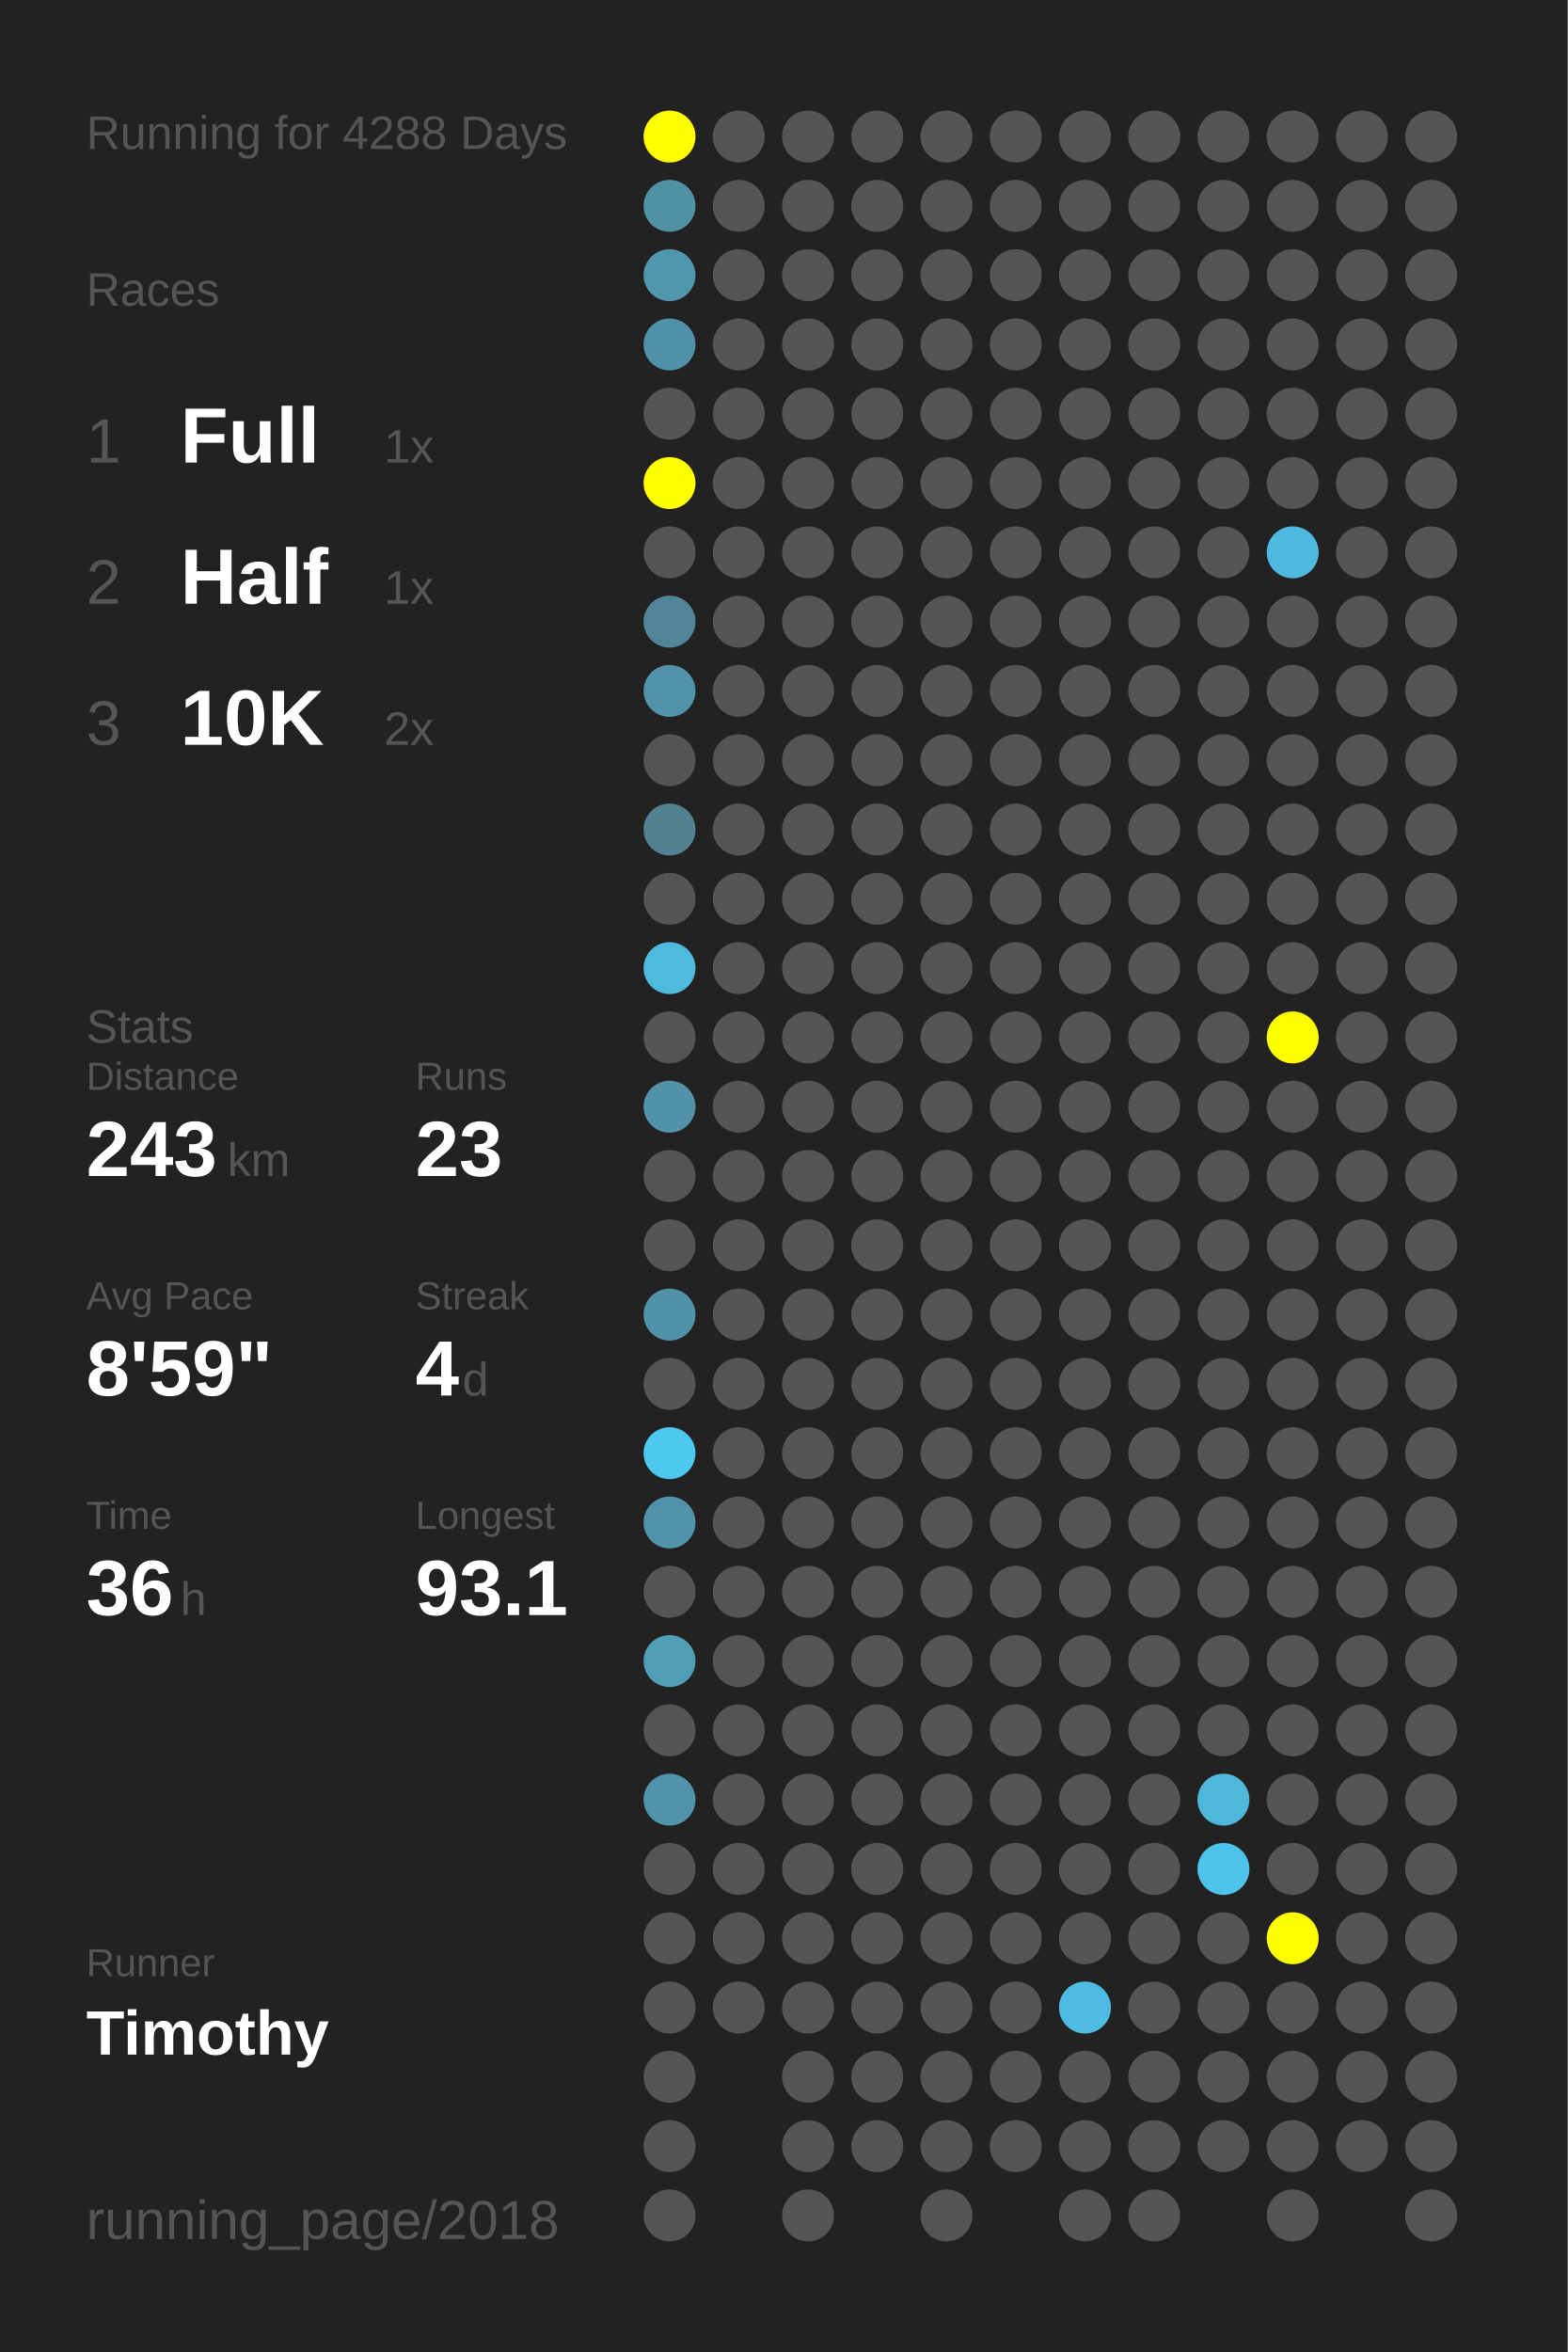
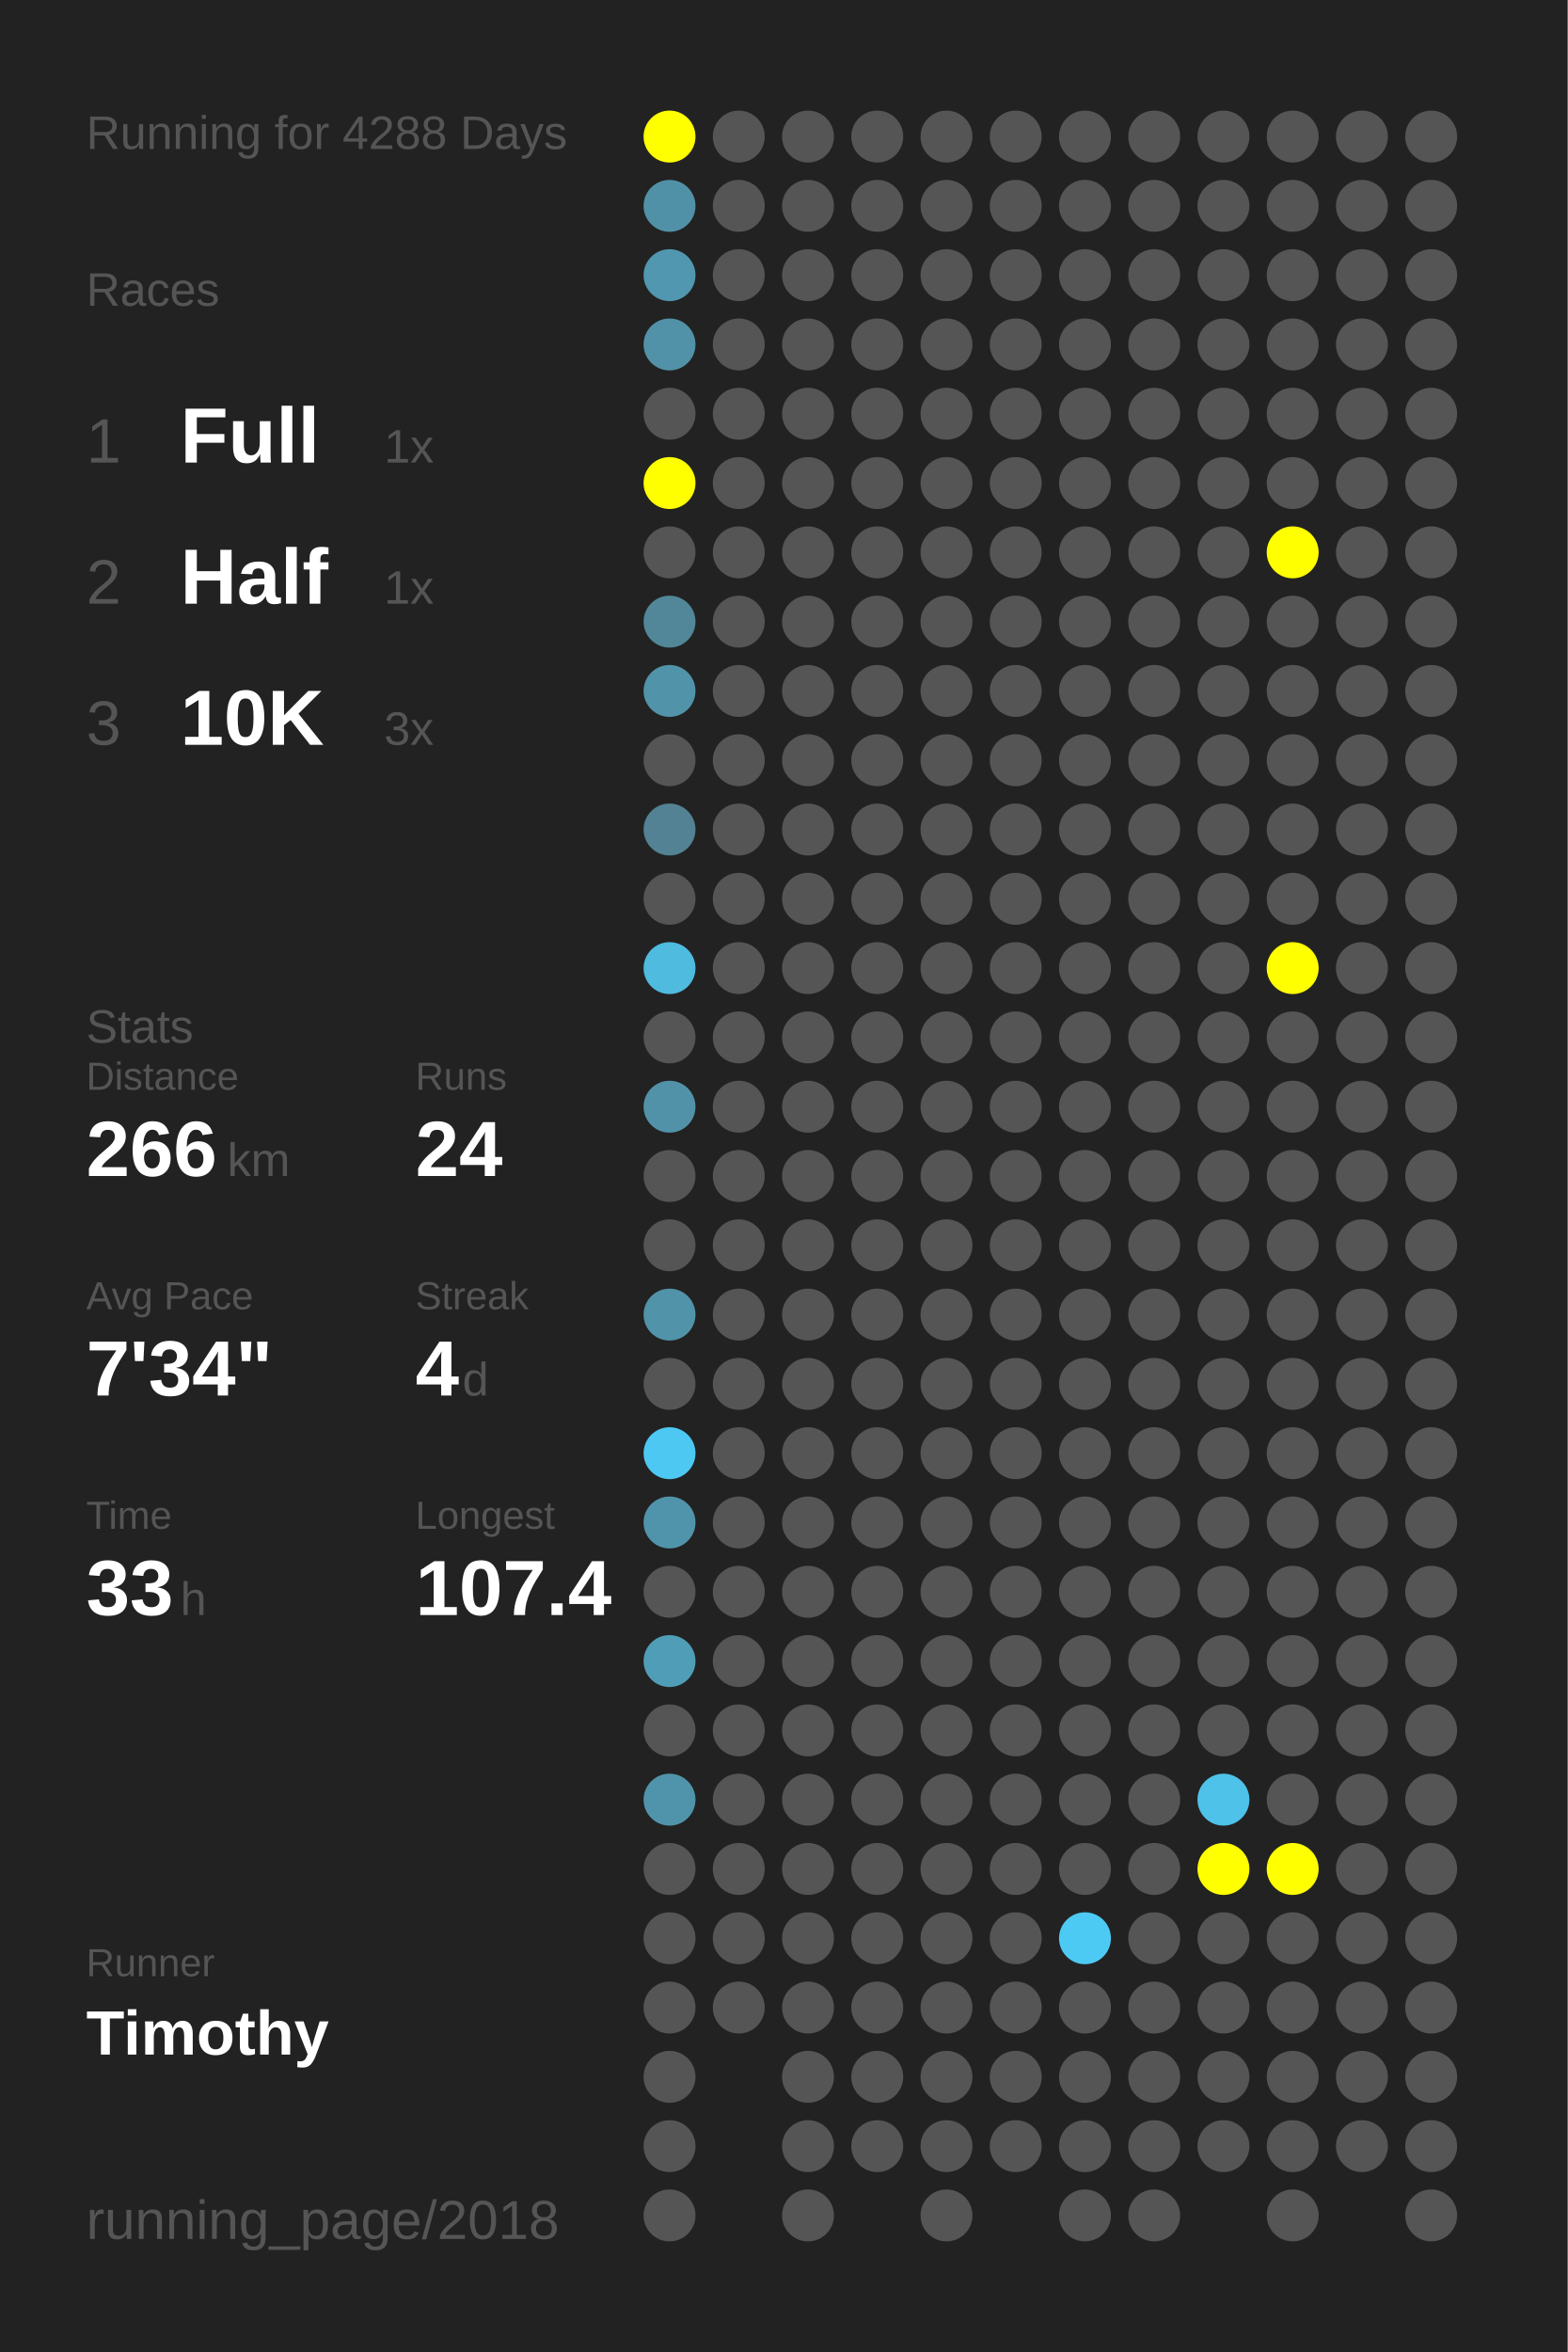
<svg xmlns="http://www.w3.org/2000/svg" baseProfile="full" height="300mm" version="1.1" viewBox="0,0,200,300" width="200mm">
  <defs />
  <rect fill="#222222" height="300" width="200" x="0" y="0" />
  <text fill="#555555" style="font-size:6px; font-family:Arial;" x="11" y="19">Running for 4288 Days</text>
  <text fill="#555555" style="font-size:6px; font-family:Arial;" x="11" y="39">Races</text>
  <text fill="#555555" style="font-size:8px; font-family:Arial;" x="11" y="59">1</text>
  <text fill="#FFFFFF" style="font-size:10px; font-family:Arial; font-weight:bold;" x="23" y="59">Full</text>
  <text fill="#555555" style="font-size:6px; font-family:Arial;" x="49" y="59">1x</text>
  <text fill="#555555" style="font-size:8px; font-family:Arial;" x="11" y="77">2</text>
  <text fill="#FFFFFF" style="font-size:10px; font-family:Arial; font-weight:bold;" x="23" y="77">Half</text>
  <text fill="#555555" style="font-size:6px; font-family:Arial;" x="49" y="77">1x</text>
  <text fill="#555555" style="font-size:8px; font-family:Arial;" x="11" y="95">3</text>
  <text fill="#FFFFFF" style="font-size:10px; font-family:Arial; font-weight:bold;" x="23" y="95">10K</text>
-   <text fill="#555555" style="font-size:6px; font-family:Arial;" x="49" y="95">2x</text>
+   <text fill="#555555" style="font-size:6px; font-family:Arial;" x="49" y="95">3x</text>
  <text fill="#555555" style="font-size:6px; font-family:Arial;" x="11" y="133">Stats</text>
  <text fill="#555555" style="font-size:5px; font-family:Arial;" x="11" y="139">Distance</text>
-   <text fill="#FFFFFF" style="font-size:10px; font-family:Arial; font-weight:bold;" x="11" y="150">243</text>
+   <text fill="#FFFFFF" style="font-size:10px; font-family:Arial; font-weight:bold;" x="11" y="150">266</text>
  <text fill="#555555" style="font-size:6px; font-family:Arial;" x="29" y="150">km</text>
  <text fill="#555555" style="font-size:5px; font-family:Arial;" x="53" y="139">Runs</text>
-   <text fill="#FFFFFF" style="font-size:10px; font-family:Arial; font-weight:bold;" x="53" y="150">23</text>
+   <text fill="#FFFFFF" style="font-size:10px; font-family:Arial; font-weight:bold;" x="53" y="150">24</text>
  <text fill="#555555" style="font-size:5px; font-family:Arial;" x="11" y="167">Avg Pace</text>
-   <text fill="#FFFFFF" style="font-size:10px; font-family:Arial; font-weight:bold;" x="11" y="178">8'59"</text>
+   <text fill="#FFFFFF" style="font-size:10px; font-family:Arial; font-weight:bold;" x="11" y="178">7'34"</text>
  <text fill="#555555" style="font-size:5px; font-family:Arial;" x="53" y="167">Streak</text>
  <text fill="#FFFFFF" style="font-size:10px; font-family:Arial; font-weight:bold;" x="53" y="178">4</text>
  <text fill="#555555" style="font-size:6px; font-family:Arial;" x="59" y="178">d</text>
  <text fill="#555555" style="font-size:5px; font-family:Arial;" x="11" y="195">Time</text>
-   <text fill="#FFFFFF" style="font-size:10px; font-family:Arial; font-weight:bold;" x="11" y="206">36</text>
+   <text fill="#FFFFFF" style="font-size:10px; font-family:Arial; font-weight:bold;" x="11" y="206">33</text>
  <text fill="#555555" style="font-size:6px; font-family:Arial;" x="23" y="206">h</text>
  <text fill="#555555" style="font-size:5px; font-family:Arial;" x="53" y="195">Longest</text>
-   <text fill="#FFFFFF" style="font-size:10px; font-family:Arial; font-weight:bold;" x="53" y="206">93.1</text>
+   <text fill="#FFFFFF" style="font-size:10px; font-family:Arial; font-weight:bold;" x="53" y="206">107.4</text>
  <text fill="#555555" style="font-size:5px; font-family:Arial;" x="11" y="252.065">Runner</text>
  <text fill="#FFFFFF" style="font-size:8px; font-family:Arial; font-weight:bold;" x="11" y="262.065">Timothy</text>
  <text fill="#555555" style="font-size:7px; font-family:Arial;" x="11" y="285.581">running_page/2018</text>
  <circle cx="85.417" cy="17.419" fill="#FFFF00" r="3.312" />
-   <circle cx="85.417" cy="26.258" fill="#5191a6" r="3.312" />
-   <circle cx="85.417" cy="35.097" fill="#5097ae" r="3.312" />
-   <circle cx="85.417" cy="43.935" fill="#5191a7" r="3.312" />
+   <circle cx="85.417" cy="26.258" fill="#5191a7" r="3.312" />
+   <circle cx="85.417" cy="35.097" fill="#5097af" r="3.312" />
+   <circle cx="85.417" cy="43.935" fill="#5192a8" r="3.312" />
  <circle cx="85.417" cy="52.774" fill="#555555" r="3.312" />
  <circle cx="85.417" cy="61.613" fill="#FFFF00" r="3.312" />
  <circle cx="85.417" cy="70.452" fill="#555555" r="3.312" />
-   <circle cx="85.417" cy="79.29" fill="#518698" r="3.312" />
+   <circle cx="85.417" cy="79.29" fill="#518799" r="3.312" />
  <circle cx="85.417" cy="88.129" fill="#5193a9" r="3.312" />
  <circle cx="85.417" cy="96.968" fill="#555555" r="3.312" />
-   <circle cx="85.417" cy="105.806" fill="#528292" r="3.312" />
+   <circle cx="85.417" cy="105.806" fill="#528293" r="3.312" />
  <circle cx="85.417" cy="114.645" fill="#555555" r="3.312" />
-   <circle cx="85.417" cy="123.484" fill="#4ebade" r="3.312" />
+   <circle cx="85.417" cy="123.484" fill="#4ebbdf" r="3.312" />
  <circle cx="85.417" cy="132.323" fill="#555555" r="3.312" />
  <circle cx="85.417" cy="141.161" fill="#5192a8" r="3.312" />
  <circle cx="85.417" cy="150" fill="#555555" r="3.312" />
  <circle cx="85.417" cy="158.839" fill="#555555" r="3.312" />
-   <circle cx="85.417" cy="167.677" fill="#5192a8" r="3.312" />
+   <circle cx="85.417" cy="167.677" fill="#5193a9" r="3.312" />
  <circle cx="85.417" cy="176.516" fill="#555555" r="3.312" />
-   <circle cx="85.417" cy="185.355" fill="#4dc8f1" r="3.312" />
-   <circle cx="85.417" cy="194.194" fill="#5093aa" r="3.312" />
+   <circle cx="85.417" cy="185.355" fill="#4dc8f2" r="3.312" />
+   <circle cx="85.417" cy="194.194" fill="#5094ab" r="3.312" />
  <circle cx="85.417" cy="203.032" fill="#555555" r="3.312" />
  <circle cx="85.417" cy="211.871" fill="#509db7" r="3.312" />
  <circle cx="85.417" cy="220.71" fill="#555555" r="3.312" />
  <circle cx="85.417" cy="229.548" fill="#5094ab" r="3.312" />
  <circle cx="85.417" cy="238.387" fill="#555555" r="3.312" />
  <circle cx="85.417" cy="247.226" fill="#555555" r="3.312" />
  <circle cx="85.417" cy="256.065" fill="#555555" r="3.312" />
  <circle cx="85.417" cy="264.903" fill="#555555" r="3.312" />
  <circle cx="85.417" cy="273.742" fill="#555555" r="3.312" />
  <circle cx="85.417" cy="282.581" fill="#555555" r="3.312" />
  <circle cx="94.25" cy="17.419" fill="#555555" r="3.312" />
  <circle cx="94.25" cy="26.258" fill="#555555" r="3.312" />
  <circle cx="94.25" cy="35.097" fill="#555555" r="3.312" />
  <circle cx="94.25" cy="43.935" fill="#555555" r="3.312" />
  <circle cx="94.25" cy="52.774" fill="#555555" r="3.312" />
  <circle cx="94.25" cy="61.613" fill="#555555" r="3.312" />
  <circle cx="94.25" cy="70.452" fill="#555555" r="3.312" />
  <circle cx="94.25" cy="79.29" fill="#555555" r="3.312" />
  <circle cx="94.25" cy="88.129" fill="#555555" r="3.312" />
  <circle cx="94.25" cy="96.968" fill="#555555" r="3.312" />
  <circle cx="94.25" cy="105.806" fill="#555555" r="3.312" />
  <circle cx="94.25" cy="114.645" fill="#555555" r="3.312" />
  <circle cx="94.25" cy="123.484" fill="#555555" r="3.312" />
  <circle cx="94.25" cy="132.323" fill="#555555" r="3.312" />
  <circle cx="94.25" cy="141.161" fill="#555555" r="3.312" />
  <circle cx="94.25" cy="150" fill="#555555" r="3.312" />
  <circle cx="94.25" cy="158.839" fill="#555555" r="3.312" />
  <circle cx="94.25" cy="167.677" fill="#555555" r="3.312" />
  <circle cx="94.25" cy="176.516" fill="#555555" r="3.312" />
  <circle cx="94.25" cy="185.355" fill="#555555" r="3.312" />
  <circle cx="94.25" cy="194.194" fill="#555555" r="3.312" />
  <circle cx="94.25" cy="203.032" fill="#555555" r="3.312" />
  <circle cx="94.25" cy="211.871" fill="#555555" r="3.312" />
  <circle cx="94.25" cy="220.71" fill="#555555" r="3.312" />
  <circle cx="94.25" cy="229.548" fill="#555555" r="3.312" />
  <circle cx="94.25" cy="238.387" fill="#555555" r="3.312" />
  <circle cx="94.25" cy="247.226" fill="#555555" r="3.312" />
  <circle cx="94.25" cy="256.065" fill="#555555" r="3.312" />
  <circle cx="103.083" cy="17.419" fill="#555555" r="3.312" />
  <circle cx="103.083" cy="26.258" fill="#555555" r="3.312" />
  <circle cx="103.083" cy="35.097" fill="#555555" r="3.312" />
  <circle cx="103.083" cy="43.935" fill="#555555" r="3.312" />
  <circle cx="103.083" cy="52.774" fill="#555555" r="3.312" />
  <circle cx="103.083" cy="61.613" fill="#555555" r="3.312" />
  <circle cx="103.083" cy="70.452" fill="#555555" r="3.312" />
  <circle cx="103.083" cy="79.29" fill="#555555" r="3.312" />
  <circle cx="103.083" cy="88.129" fill="#555555" r="3.312" />
  <circle cx="103.083" cy="96.968" fill="#555555" r="3.312" />
  <circle cx="103.083" cy="105.806" fill="#555555" r="3.312" />
  <circle cx="103.083" cy="114.645" fill="#555555" r="3.312" />
  <circle cx="103.083" cy="123.484" fill="#555555" r="3.312" />
  <circle cx="103.083" cy="132.323" fill="#555555" r="3.312" />
  <circle cx="103.083" cy="141.161" fill="#555555" r="3.312" />
  <circle cx="103.083" cy="150" fill="#555555" r="3.312" />
  <circle cx="103.083" cy="158.839" fill="#555555" r="3.312" />
  <circle cx="103.083" cy="167.677" fill="#555555" r="3.312" />
  <circle cx="103.083" cy="176.516" fill="#555555" r="3.312" />
  <circle cx="103.083" cy="185.355" fill="#555555" r="3.312" />
  <circle cx="103.083" cy="194.194" fill="#555555" r="3.312" />
  <circle cx="103.083" cy="203.032" fill="#555555" r="3.312" />
  <circle cx="103.083" cy="211.871" fill="#555555" r="3.312" />
  <circle cx="103.083" cy="220.71" fill="#555555" r="3.312" />
  <circle cx="103.083" cy="229.548" fill="#555555" r="3.312" />
  <circle cx="103.083" cy="238.387" fill="#555555" r="3.312" />
  <circle cx="103.083" cy="247.226" fill="#555555" r="3.312" />
  <circle cx="103.083" cy="256.065" fill="#555555" r="3.312" />
  <circle cx="103.083" cy="264.903" fill="#555555" r="3.312" />
  <circle cx="103.083" cy="273.742" fill="#555555" r="3.312" />
  <circle cx="103.083" cy="282.581" fill="#555555" r="3.312" />
  <circle cx="111.917" cy="17.419" fill="#555555" r="3.312" />
  <circle cx="111.917" cy="26.258" fill="#555555" r="3.312" />
  <circle cx="111.917" cy="35.097" fill="#555555" r="3.312" />
  <circle cx="111.917" cy="43.935" fill="#555555" r="3.312" />
  <circle cx="111.917" cy="52.774" fill="#555555" r="3.312" />
  <circle cx="111.917" cy="61.613" fill="#555555" r="3.312" />
  <circle cx="111.917" cy="70.452" fill="#555555" r="3.312" />
  <circle cx="111.917" cy="79.29" fill="#555555" r="3.312" />
  <circle cx="111.917" cy="88.129" fill="#555555" r="3.312" />
  <circle cx="111.917" cy="96.968" fill="#555555" r="3.312" />
  <circle cx="111.917" cy="105.806" fill="#555555" r="3.312" />
  <circle cx="111.917" cy="114.645" fill="#555555" r="3.312" />
  <circle cx="111.917" cy="123.484" fill="#555555" r="3.312" />
  <circle cx="111.917" cy="132.323" fill="#555555" r="3.312" />
  <circle cx="111.917" cy="141.161" fill="#555555" r="3.312" />
  <circle cx="111.917" cy="150" fill="#555555" r="3.312" />
  <circle cx="111.917" cy="158.839" fill="#555555" r="3.312" />
  <circle cx="111.917" cy="167.677" fill="#555555" r="3.312" />
  <circle cx="111.917" cy="176.516" fill="#555555" r="3.312" />
  <circle cx="111.917" cy="185.355" fill="#555555" r="3.312" />
  <circle cx="111.917" cy="194.194" fill="#555555" r="3.312" />
  <circle cx="111.917" cy="203.032" fill="#555555" r="3.312" />
  <circle cx="111.917" cy="211.871" fill="#555555" r="3.312" />
  <circle cx="111.917" cy="220.71" fill="#555555" r="3.312" />
  <circle cx="111.917" cy="229.548" fill="#555555" r="3.312" />
  <circle cx="111.917" cy="238.387" fill="#555555" r="3.312" />
  <circle cx="111.917" cy="247.226" fill="#555555" r="3.312" />
  <circle cx="111.917" cy="256.065" fill="#555555" r="3.312" />
  <circle cx="111.917" cy="264.903" fill="#555555" r="3.312" />
  <circle cx="111.917" cy="273.742" fill="#555555" r="3.312" />
  <circle cx="120.75" cy="17.419" fill="#555555" r="3.312" />
  <circle cx="120.75" cy="26.258" fill="#555555" r="3.312" />
  <circle cx="120.75" cy="35.097" fill="#555555" r="3.312" />
  <circle cx="120.75" cy="43.935" fill="#555555" r="3.312" />
  <circle cx="120.75" cy="52.774" fill="#555555" r="3.312" />
  <circle cx="120.75" cy="61.613" fill="#555555" r="3.312" />
  <circle cx="120.75" cy="70.452" fill="#555555" r="3.312" />
  <circle cx="120.75" cy="79.29" fill="#555555" r="3.312" />
  <circle cx="120.75" cy="88.129" fill="#555555" r="3.312" />
  <circle cx="120.75" cy="96.968" fill="#555555" r="3.312" />
  <circle cx="120.75" cy="105.806" fill="#555555" r="3.312" />
  <circle cx="120.75" cy="114.645" fill="#555555" r="3.312" />
  <circle cx="120.75" cy="123.484" fill="#555555" r="3.312" />
  <circle cx="120.75" cy="132.323" fill="#555555" r="3.312" />
  <circle cx="120.75" cy="141.161" fill="#555555" r="3.312" />
  <circle cx="120.75" cy="150" fill="#555555" r="3.312" />
  <circle cx="120.75" cy="158.839" fill="#555555" r="3.312" />
  <circle cx="120.75" cy="167.677" fill="#555555" r="3.312" />
  <circle cx="120.75" cy="176.516" fill="#555555" r="3.312" />
  <circle cx="120.75" cy="185.355" fill="#555555" r="3.312" />
  <circle cx="120.75" cy="194.194" fill="#555555" r="3.312" />
  <circle cx="120.75" cy="203.032" fill="#555555" r="3.312" />
  <circle cx="120.75" cy="211.871" fill="#555555" r="3.312" />
  <circle cx="120.75" cy="220.71" fill="#555555" r="3.312" />
  <circle cx="120.75" cy="229.548" fill="#555555" r="3.312" />
  <circle cx="120.75" cy="238.387" fill="#555555" r="3.312" />
  <circle cx="120.75" cy="247.226" fill="#555555" r="3.312" />
  <circle cx="120.75" cy="256.065" fill="#555555" r="3.312" />
  <circle cx="120.75" cy="264.903" fill="#555555" r="3.312" />
  <circle cx="120.75" cy="273.742" fill="#555555" r="3.312" />
  <circle cx="120.75" cy="282.581" fill="#555555" r="3.312" />
  <circle cx="129.583" cy="17.419" fill="#555555" r="3.312" />
  <circle cx="129.583" cy="26.258" fill="#555555" r="3.312" />
  <circle cx="129.583" cy="35.097" fill="#555555" r="3.312" />
  <circle cx="129.583" cy="43.935" fill="#555555" r="3.312" />
  <circle cx="129.583" cy="52.774" fill="#555555" r="3.312" />
  <circle cx="129.583" cy="61.613" fill="#555555" r="3.312" />
  <circle cx="129.583" cy="70.452" fill="#555555" r="3.312" />
  <circle cx="129.583" cy="79.29" fill="#555555" r="3.312" />
  <circle cx="129.583" cy="88.129" fill="#555555" r="3.312" />
  <circle cx="129.583" cy="96.968" fill="#555555" r="3.312" />
  <circle cx="129.583" cy="105.806" fill="#555555" r="3.312" />
  <circle cx="129.583" cy="114.645" fill="#555555" r="3.312" />
  <circle cx="129.583" cy="123.484" fill="#555555" r="3.312" />
  <circle cx="129.583" cy="132.323" fill="#555555" r="3.312" />
  <circle cx="129.583" cy="141.161" fill="#555555" r="3.312" />
  <circle cx="129.583" cy="150" fill="#555555" r="3.312" />
  <circle cx="129.583" cy="158.839" fill="#555555" r="3.312" />
  <circle cx="129.583" cy="167.677" fill="#555555" r="3.312" />
  <circle cx="129.583" cy="176.516" fill="#555555" r="3.312" />
  <circle cx="129.583" cy="185.355" fill="#555555" r="3.312" />
  <circle cx="129.583" cy="194.194" fill="#555555" r="3.312" />
  <circle cx="129.583" cy="203.032" fill="#555555" r="3.312" />
  <circle cx="129.583" cy="211.871" fill="#555555" r="3.312" />
  <circle cx="129.583" cy="220.71" fill="#555555" r="3.312" />
  <circle cx="129.583" cy="229.548" fill="#555555" r="3.312" />
  <circle cx="129.583" cy="238.387" fill="#555555" r="3.312" />
  <circle cx="129.583" cy="247.226" fill="#555555" r="3.312" />
  <circle cx="129.583" cy="256.065" fill="#555555" r="3.312" />
  <circle cx="129.583" cy="264.903" fill="#555555" r="3.312" />
  <circle cx="129.583" cy="273.742" fill="#555555" r="3.312" />
  <circle cx="138.417" cy="17.419" fill="#555555" r="3.312" />
  <circle cx="138.417" cy="26.258" fill="#555555" r="3.312" />
  <circle cx="138.417" cy="35.097" fill="#555555" r="3.312" />
  <circle cx="138.417" cy="43.935" fill="#555555" r="3.312" />
  <circle cx="138.417" cy="52.774" fill="#555555" r="3.312" />
  <circle cx="138.417" cy="61.613" fill="#555555" r="3.312" />
  <circle cx="138.417" cy="70.452" fill="#555555" r="3.312" />
  <circle cx="138.417" cy="79.29" fill="#555555" r="3.312" />
  <circle cx="138.417" cy="88.129" fill="#555555" r="3.312" />
  <circle cx="138.417" cy="96.968" fill="#555555" r="3.312" />
  <circle cx="138.417" cy="105.806" fill="#555555" r="3.312" />
  <circle cx="138.417" cy="114.645" fill="#555555" r="3.312" />
  <circle cx="138.417" cy="123.484" fill="#555555" r="3.312" />
  <circle cx="138.417" cy="132.323" fill="#555555" r="3.312" />
  <circle cx="138.417" cy="141.161" fill="#555555" r="3.312" />
  <circle cx="138.417" cy="150" fill="#555555" r="3.312" />
  <circle cx="138.417" cy="158.839" fill="#555555" r="3.312" />
  <circle cx="138.417" cy="167.677" fill="#555555" r="3.312" />
  <circle cx="138.417" cy="176.516" fill="#555555" r="3.312" />
  <circle cx="138.417" cy="185.355" fill="#555555" r="3.312" />
  <circle cx="138.417" cy="194.194" fill="#555555" r="3.312" />
  <circle cx="138.417" cy="203.032" fill="#555555" r="3.312" />
  <circle cx="138.417" cy="211.871" fill="#555555" r="3.312" />
  <circle cx="138.417" cy="220.71" fill="#555555" r="3.312" />
  <circle cx="138.417" cy="229.548" fill="#555555" r="3.312" />
  <circle cx="138.417" cy="238.387" fill="#555555" r="3.312" />
-   <circle cx="138.417" cy="247.226" fill="#555555" r="3.312" />
-   <circle cx="138.417" cy="256.065" fill="#4ebce2" r="3.312" />
+   <circle cx="138.417" cy="247.226" fill="#4dcaf4" r="3.312" />
+   <circle cx="138.417" cy="256.065" fill="#555555" r="3.312" />
  <circle cx="138.417" cy="264.903" fill="#555555" r="3.312" />
  <circle cx="138.417" cy="273.742" fill="#555555" r="3.312" />
  <circle cx="138.417" cy="282.581" fill="#555555" r="3.312" />
  <circle cx="147.25" cy="17.419" fill="#555555" r="3.312" />
  <circle cx="147.25" cy="26.258" fill="#555555" r="3.312" />
  <circle cx="147.25" cy="35.097" fill="#555555" r="3.312" />
  <circle cx="147.25" cy="43.935" fill="#555555" r="3.312" />
  <circle cx="147.25" cy="52.774" fill="#555555" r="3.312" />
  <circle cx="147.25" cy="61.613" fill="#555555" r="3.312" />
  <circle cx="147.25" cy="70.452" fill="#555555" r="3.312" />
  <circle cx="147.25" cy="79.29" fill="#555555" r="3.312" />
  <circle cx="147.25" cy="88.129" fill="#555555" r="3.312" />
  <circle cx="147.25" cy="96.968" fill="#555555" r="3.312" />
  <circle cx="147.25" cy="105.806" fill="#555555" r="3.312" />
  <circle cx="147.25" cy="114.645" fill="#555555" r="3.312" />
  <circle cx="147.25" cy="123.484" fill="#555555" r="3.312" />
  <circle cx="147.25" cy="132.323" fill="#555555" r="3.312" />
  <circle cx="147.25" cy="141.161" fill="#555555" r="3.312" />
  <circle cx="147.25" cy="150" fill="#555555" r="3.312" />
  <circle cx="147.25" cy="158.839" fill="#555555" r="3.312" />
  <circle cx="147.25" cy="167.677" fill="#555555" r="3.312" />
  <circle cx="147.25" cy="176.516" fill="#555555" r="3.312" />
  <circle cx="147.25" cy="185.355" fill="#555555" r="3.312" />
  <circle cx="147.25" cy="194.194" fill="#555555" r="3.312" />
  <circle cx="147.25" cy="203.032" fill="#555555" r="3.312" />
  <circle cx="147.25" cy="211.871" fill="#555555" r="3.312" />
  <circle cx="147.25" cy="220.71" fill="#555555" r="3.312" />
  <circle cx="147.25" cy="229.548" fill="#555555" r="3.312" />
  <circle cx="147.25" cy="238.387" fill="#555555" r="3.312" />
  <circle cx="147.25" cy="247.226" fill="#555555" r="3.312" />
  <circle cx="147.25" cy="256.065" fill="#555555" r="3.312" />
  <circle cx="147.25" cy="264.903" fill="#555555" r="3.312" />
  <circle cx="147.25" cy="273.742" fill="#555555" r="3.312" />
  <circle cx="147.25" cy="282.581" fill="#555555" r="3.312" />
  <circle cx="156.083" cy="17.419" fill="#555555" r="3.312" />
  <circle cx="156.083" cy="26.258" fill="#555555" r="3.312" />
  <circle cx="156.083" cy="35.097" fill="#555555" r="3.312" />
  <circle cx="156.083" cy="43.935" fill="#555555" r="3.312" />
  <circle cx="156.083" cy="52.774" fill="#555555" r="3.312" />
  <circle cx="156.083" cy="61.613" fill="#555555" r="3.312" />
  <circle cx="156.083" cy="70.452" fill="#555555" r="3.312" />
  <circle cx="156.083" cy="79.29" fill="#555555" r="3.312" />
  <circle cx="156.083" cy="88.129" fill="#555555" r="3.312" />
  <circle cx="156.083" cy="96.968" fill="#555555" r="3.312" />
  <circle cx="156.083" cy="105.806" fill="#555555" r="3.312" />
  <circle cx="156.083" cy="114.645" fill="#555555" r="3.312" />
  <circle cx="156.083" cy="123.484" fill="#555555" r="3.312" />
  <circle cx="156.083" cy="132.323" fill="#555555" r="3.312" />
  <circle cx="156.083" cy="141.161" fill="#555555" r="3.312" />
  <circle cx="156.083" cy="150" fill="#555555" r="3.312" />
  <circle cx="156.083" cy="158.839" fill="#555555" r="3.312" />
  <circle cx="156.083" cy="167.677" fill="#555555" r="3.312" />
  <circle cx="156.083" cy="176.516" fill="#555555" r="3.312" />
  <circle cx="156.083" cy="185.355" fill="#555555" r="3.312" />
  <circle cx="156.083" cy="194.194" fill="#555555" r="3.312" />
  <circle cx="156.083" cy="203.032" fill="#555555" r="3.312" />
  <circle cx="156.083" cy="211.871" fill="#555555" r="3.312" />
  <circle cx="156.083" cy="220.71" fill="#555555" r="3.312" />
-   <circle cx="156.083" cy="229.548" fill="#4eb7da" r="3.312" />
-   <circle cx="156.083" cy="238.387" fill="#4dc3eb" r="3.312" />
+   <circle cx="156.083" cy="229.548" fill="#4ec2e9" r="3.312" />
+   <circle cx="156.083" cy="238.387" fill="#FFFF00" r="3.312" />
  <circle cx="156.083" cy="247.226" fill="#555555" r="3.312" />
  <circle cx="156.083" cy="256.065" fill="#555555" r="3.312" />
  <circle cx="156.083" cy="264.903" fill="#555555" r="3.312" />
  <circle cx="156.083" cy="273.742" fill="#555555" r="3.312" />
  <circle cx="164.917" cy="17.419" fill="#555555" r="3.312" />
  <circle cx="164.917" cy="26.258" fill="#555555" r="3.312" />
  <circle cx="164.917" cy="35.097" fill="#555555" r="3.312" />
  <circle cx="164.917" cy="43.935" fill="#555555" r="3.312" />
  <circle cx="164.917" cy="52.774" fill="#555555" r="3.312" />
  <circle cx="164.917" cy="61.613" fill="#555555" r="3.312" />
-   <circle cx="164.917" cy="70.452" fill="#4eb9de" r="3.312" />
+   <circle cx="164.917" cy="70.452" fill="#FFFF00" r="3.312" />
  <circle cx="164.917" cy="79.29" fill="#555555" r="3.312" />
  <circle cx="164.917" cy="88.129" fill="#555555" r="3.312" />
  <circle cx="164.917" cy="96.968" fill="#555555" r="3.312" />
  <circle cx="164.917" cy="105.806" fill="#555555" r="3.312" />
  <circle cx="164.917" cy="114.645" fill="#555555" r="3.312" />
-   <circle cx="164.917" cy="123.484" fill="#555555" r="3.312" />
-   <circle cx="164.917" cy="132.323" fill="#FFFF00" r="3.312" />
+   <circle cx="164.917" cy="123.484" fill="#FFFF00" r="3.312" />
+   <circle cx="164.917" cy="132.323" fill="#555555" r="3.312" />
  <circle cx="164.917" cy="141.161" fill="#555555" r="3.312" />
  <circle cx="164.917" cy="150" fill="#555555" r="3.312" />
  <circle cx="164.917" cy="158.839" fill="#555555" r="3.312" />
  <circle cx="164.917" cy="167.677" fill="#555555" r="3.312" />
  <circle cx="164.917" cy="176.516" fill="#555555" r="3.312" />
  <circle cx="164.917" cy="185.355" fill="#555555" r="3.312" />
  <circle cx="164.917" cy="194.194" fill="#555555" r="3.312" />
  <circle cx="164.917" cy="203.032" fill="#555555" r="3.312" />
  <circle cx="164.917" cy="211.871" fill="#555555" r="3.312" />
  <circle cx="164.917" cy="220.71" fill="#555555" r="3.312" />
  <circle cx="164.917" cy="229.548" fill="#555555" r="3.312" />
-   <circle cx="164.917" cy="238.387" fill="#555555" r="3.312" />
-   <circle cx="164.917" cy="247.226" fill="#FFFF00" r="3.312" />
+   <circle cx="164.917" cy="238.387" fill="#FFFF00" r="3.312" />
+   <circle cx="164.917" cy="247.226" fill="#555555" r="3.312" />
  <circle cx="164.917" cy="256.065" fill="#555555" r="3.312" />
  <circle cx="164.917" cy="264.903" fill="#555555" r="3.312" />
  <circle cx="164.917" cy="273.742" fill="#555555" r="3.312" />
  <circle cx="164.917" cy="282.581" fill="#555555" r="3.312" />
  <circle cx="173.75" cy="17.419" fill="#555555" r="3.312" />
  <circle cx="173.75" cy="26.258" fill="#555555" r="3.312" />
  <circle cx="173.75" cy="35.097" fill="#555555" r="3.312" />
  <circle cx="173.75" cy="43.935" fill="#555555" r="3.312" />
  <circle cx="173.75" cy="52.774" fill="#555555" r="3.312" />
  <circle cx="173.75" cy="61.613" fill="#555555" r="3.312" />
  <circle cx="173.75" cy="70.452" fill="#555555" r="3.312" />
  <circle cx="173.75" cy="79.29" fill="#555555" r="3.312" />
  <circle cx="173.75" cy="88.129" fill="#555555" r="3.312" />
  <circle cx="173.75" cy="96.968" fill="#555555" r="3.312" />
  <circle cx="173.75" cy="105.806" fill="#555555" r="3.312" />
  <circle cx="173.75" cy="114.645" fill="#555555" r="3.312" />
  <circle cx="173.75" cy="123.484" fill="#555555" r="3.312" />
  <circle cx="173.75" cy="132.323" fill="#555555" r="3.312" />
  <circle cx="173.75" cy="141.161" fill="#555555" r="3.312" />
  <circle cx="173.75" cy="150" fill="#555555" r="3.312" />
  <circle cx="173.75" cy="158.839" fill="#555555" r="3.312" />
  <circle cx="173.75" cy="167.677" fill="#555555" r="3.312" />
  <circle cx="173.75" cy="176.516" fill="#555555" r="3.312" />
  <circle cx="173.75" cy="185.355" fill="#555555" r="3.312" />
  <circle cx="173.75" cy="194.194" fill="#555555" r="3.312" />
  <circle cx="173.75" cy="203.032" fill="#555555" r="3.312" />
  <circle cx="173.75" cy="211.871" fill="#555555" r="3.312" />
  <circle cx="173.75" cy="220.71" fill="#555555" r="3.312" />
  <circle cx="173.75" cy="229.548" fill="#555555" r="3.312" />
  <circle cx="173.75" cy="238.387" fill="#555555" r="3.312" />
  <circle cx="173.75" cy="247.226" fill="#555555" r="3.312" />
  <circle cx="173.75" cy="256.065" fill="#555555" r="3.312" />
  <circle cx="173.75" cy="264.903" fill="#555555" r="3.312" />
  <circle cx="173.75" cy="273.742" fill="#555555" r="3.312" />
  <circle cx="182.583" cy="17.419" fill="#555555" r="3.312" />
  <circle cx="182.583" cy="26.258" fill="#555555" r="3.312" />
  <circle cx="182.583" cy="35.097" fill="#555555" r="3.312" />
  <circle cx="182.583" cy="43.935" fill="#555555" r="3.312" />
  <circle cx="182.583" cy="52.774" fill="#555555" r="3.312" />
  <circle cx="182.583" cy="61.613" fill="#555555" r="3.312" />
  <circle cx="182.583" cy="70.452" fill="#555555" r="3.312" />
  <circle cx="182.583" cy="79.29" fill="#555555" r="3.312" />
  <circle cx="182.583" cy="88.129" fill="#555555" r="3.312" />
  <circle cx="182.583" cy="96.968" fill="#555555" r="3.312" />
  <circle cx="182.583" cy="105.806" fill="#555555" r="3.312" />
  <circle cx="182.583" cy="114.645" fill="#555555" r="3.312" />
  <circle cx="182.583" cy="123.484" fill="#555555" r="3.312" />
  <circle cx="182.583" cy="132.323" fill="#555555" r="3.312" />
  <circle cx="182.583" cy="141.161" fill="#555555" r="3.312" />
  <circle cx="182.583" cy="150" fill="#555555" r="3.312" />
  <circle cx="182.583" cy="158.839" fill="#555555" r="3.312" />
  <circle cx="182.583" cy="167.677" fill="#555555" r="3.312" />
  <circle cx="182.583" cy="176.516" fill="#555555" r="3.312" />
  <circle cx="182.583" cy="185.355" fill="#555555" r="3.312" />
  <circle cx="182.583" cy="194.194" fill="#555555" r="3.312" />
  <circle cx="182.583" cy="203.032" fill="#555555" r="3.312" />
  <circle cx="182.583" cy="211.871" fill="#555555" r="3.312" />
  <circle cx="182.583" cy="220.71" fill="#555555" r="3.312" />
  <circle cx="182.583" cy="229.548" fill="#555555" r="3.312" />
  <circle cx="182.583" cy="238.387" fill="#555555" r="3.312" />
  <circle cx="182.583" cy="247.226" fill="#555555" r="3.312" />
  <circle cx="182.583" cy="256.065" fill="#555555" r="3.312" />
  <circle cx="182.583" cy="264.903" fill="#555555" r="3.312" />
  <circle cx="182.583" cy="273.742" fill="#555555" r="3.312" />
  <circle cx="182.583" cy="282.581" fill="#555555" r="3.312" />
</svg>
